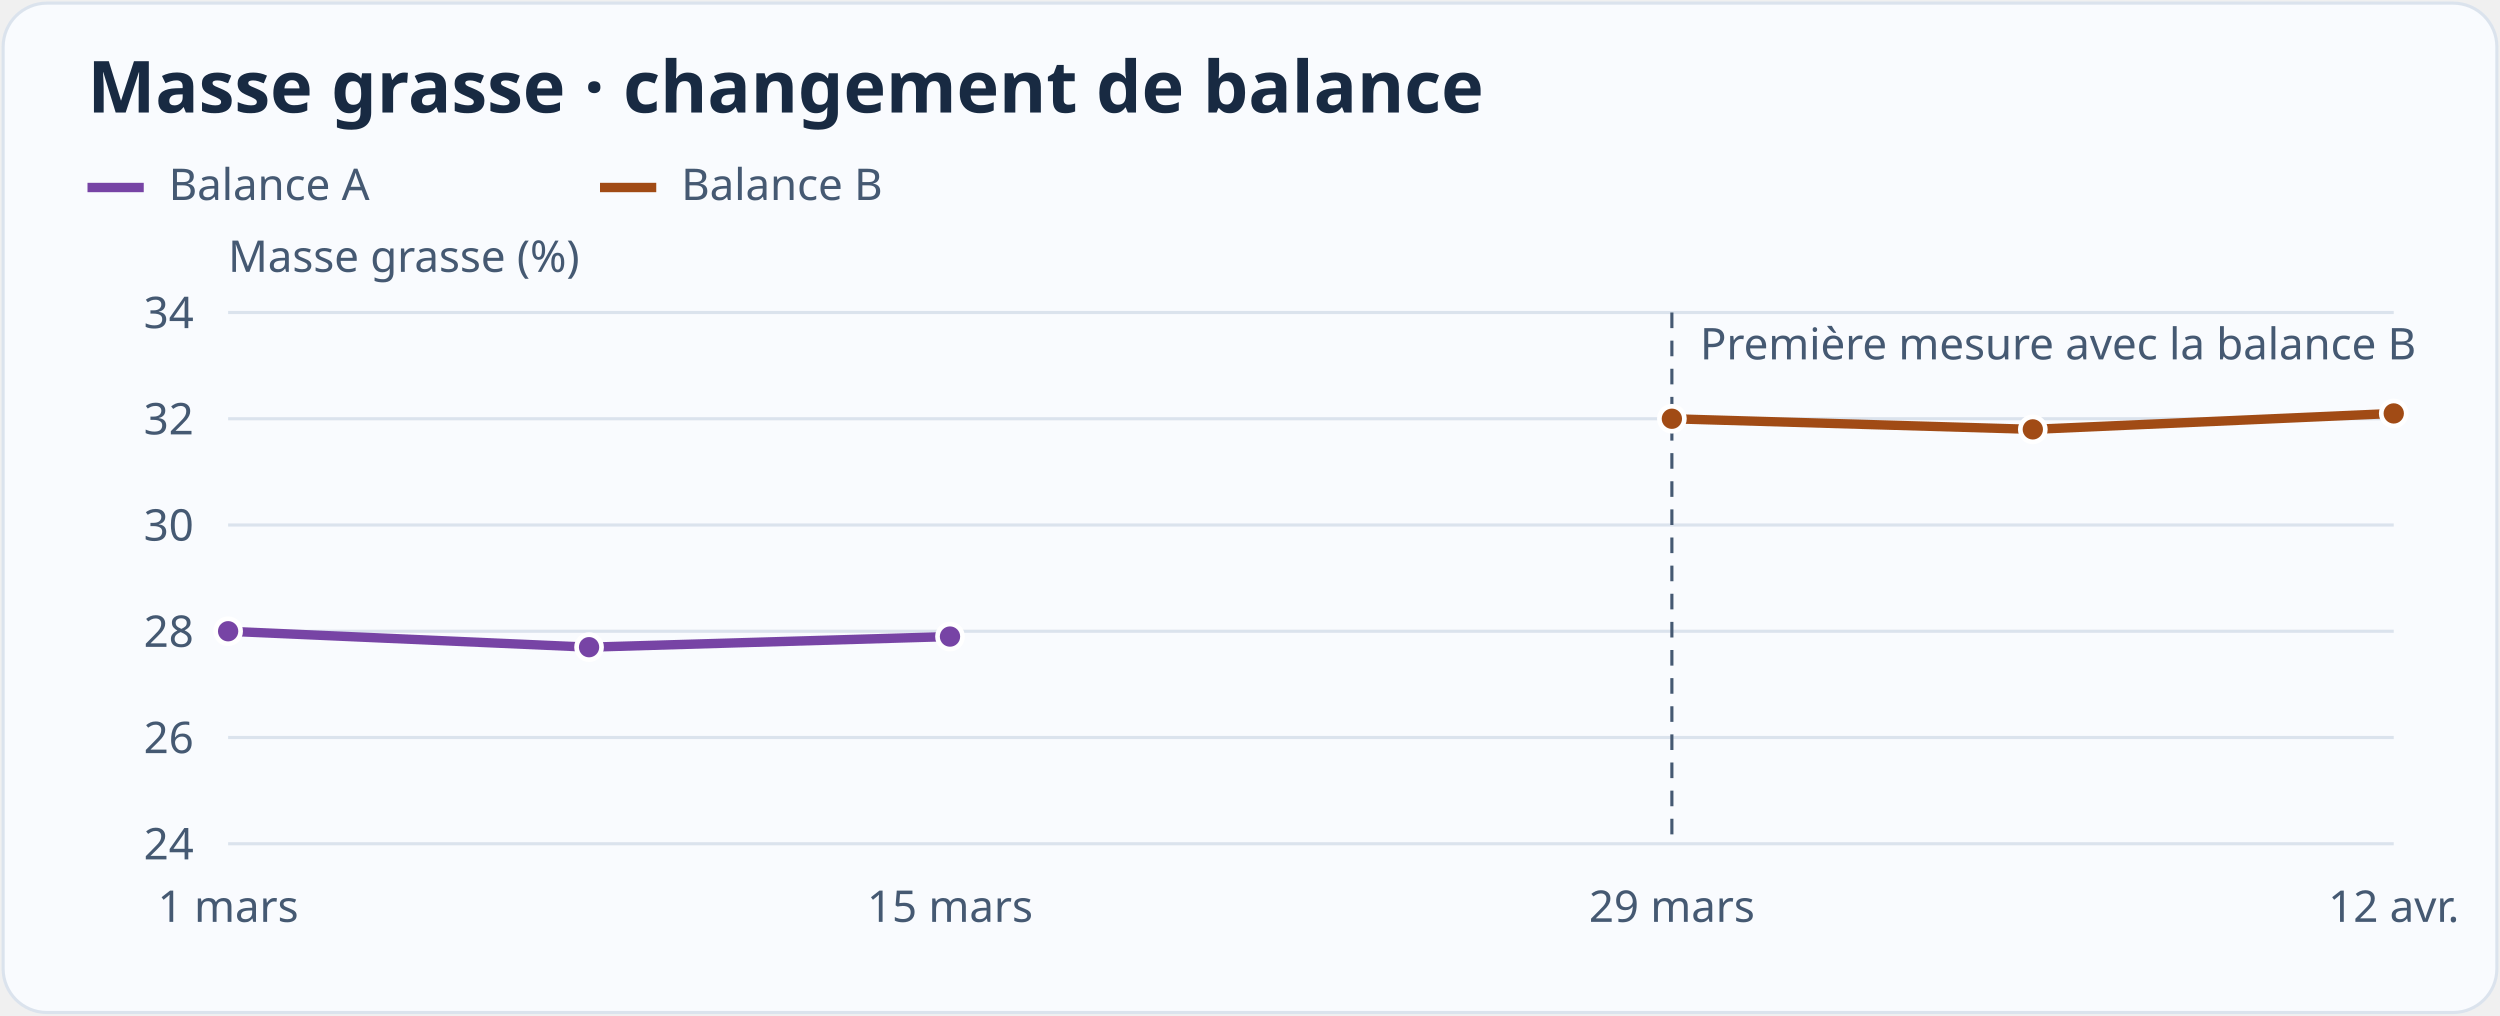
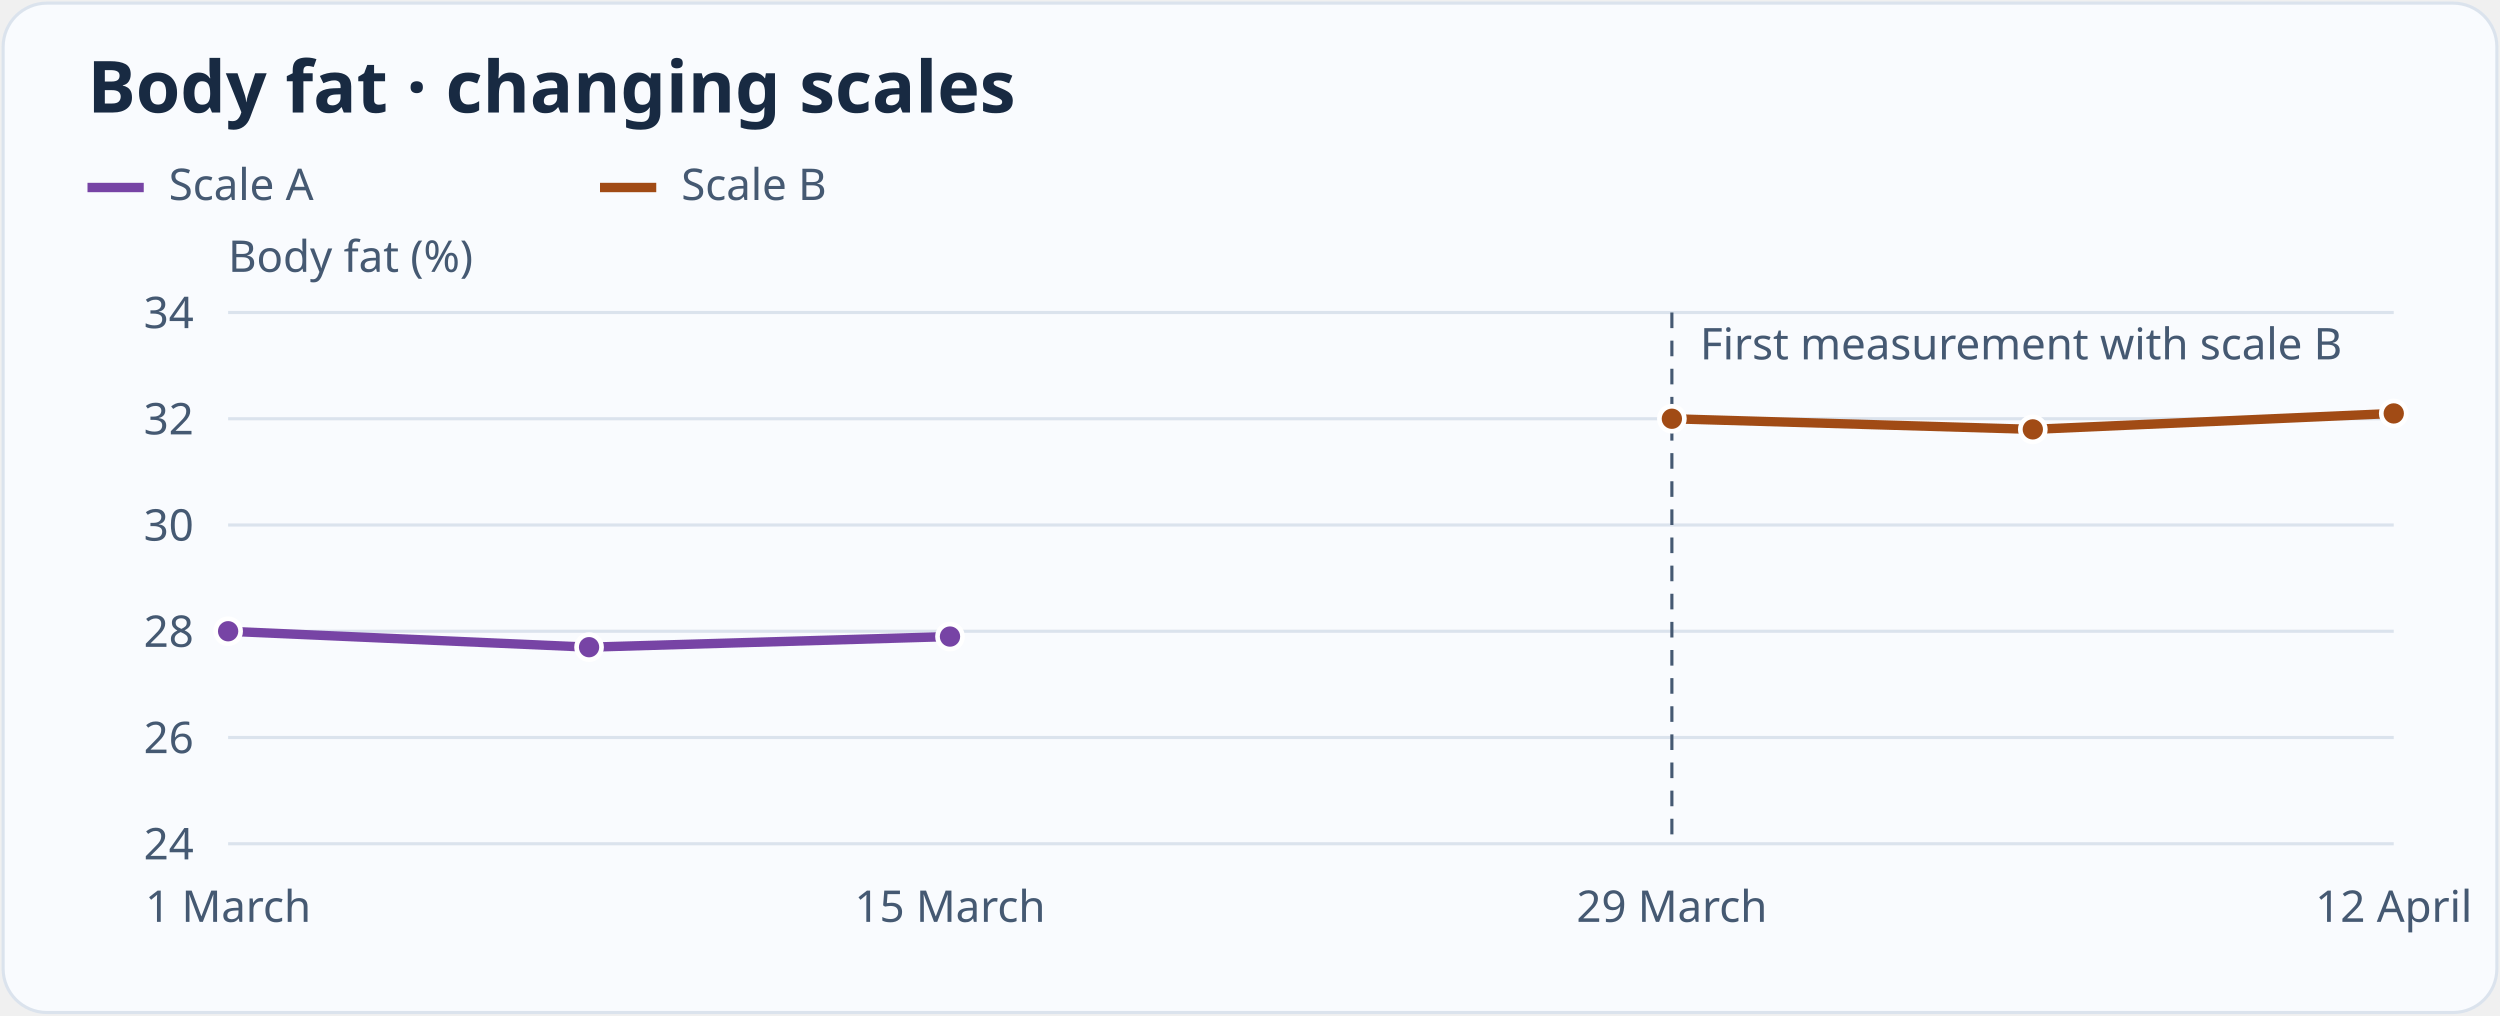
<svg xmlns="http://www.w3.org/2000/svg" viewBox="0 0 800 325" role="img" aria-labelledby="title desc">
  <rect x="1" y="1" width="798" height="323" rx="14" fill="#f9fbfe" stroke="#dbe3ed" />
  <g font-family="system-ui, sans-serif">
-     <text x="28" y="36" fill="#182a42" font-size="23" font-weight="650" text-anchor="start">Masse grasse · changement de balance</text>
+     <text x="28" y="36" fill="#182a42" font-size="23" font-weight="650" text-anchor="start">Body fat · changing scales</text>
    <line x1="28" y1="60" x2="46" y2="60" stroke="#7744a5" stroke-width="3" />
-     <text x="54" y="64" fill="#455972" font-size="14" font-weight="400" text-anchor="start">Balance A</text>
+     <text x="54" y="64" fill="#455972" font-size="14" font-weight="400" text-anchor="start">Scale A</text>
    <line x1="192" y1="60" x2="210" y2="60" stroke="#a14b15" stroke-width="3" />
-     <text x="218" y="64" fill="#455972" font-size="14" font-weight="400" text-anchor="start">Balance B</text>
-     <text x="73" y="87" fill="#455972" font-size="14" font-weight="400" text-anchor="start">Masse grasse (%)</text>
+     <text x="218" y="64" fill="#455972" font-size="14" font-weight="400" text-anchor="start">Scale B</text>
+     <text x="73" y="87" fill="#455972" font-size="14" font-weight="400" text-anchor="start">Body fat (%)</text>
    <line x1="73" y1="270" x2="766" y2="270" stroke="#dbe3ed" />
    <text x="62" y="275" fill="#455972" font-size="14" font-weight="400" text-anchor="end">24</text>
    <line x1="73" y1="236" x2="766" y2="236" stroke="#dbe3ed" />
    <text x="62" y="241" fill="#455972" font-size="14" font-weight="400" text-anchor="end">26</text>
    <line x1="73" y1="202" x2="766" y2="202" stroke="#dbe3ed" />
    <text x="62" y="207" fill="#455972" font-size="14" font-weight="400" text-anchor="end">28</text>
    <line x1="73" y1="168" x2="766" y2="168" stroke="#dbe3ed" />
    <text x="62" y="173" fill="#455972" font-size="14" font-weight="400" text-anchor="end">30</text>
    <line x1="73" y1="134" x2="766" y2="134" stroke="#dbe3ed" />
    <text x="62" y="139" fill="#455972" font-size="14" font-weight="400" text-anchor="end">32</text>
    <line x1="73" y1="100" x2="766" y2="100" stroke="#dbe3ed" />
    <text x="62" y="105" fill="#455972" font-size="14" font-weight="400" text-anchor="end">34</text>
    <line x1="535" y1="100" x2="535" y2="270" stroke="#455972" stroke-dasharray="5 4" />
-     <text x="544" y="115" fill="#455972" font-size="14" font-weight="400" text-anchor="start">Première mesure avec la balance B</text>
+     <text x="544" y="115" fill="#455972" font-size="14" font-weight="400" text-anchor="start">First measurement with scale B</text>
    <polyline points="73,202 188.5,207.1 304,203.7" fill="none" stroke="#7744a5" stroke-width="3" stroke-linejoin="round" stroke-linecap="round" />
    <polyline points="535,134 650.5,137.4 766,132.3" fill="none" stroke="#a14b15" stroke-width="3" stroke-linejoin="round" stroke-linecap="round" />
    <circle cx="73" cy="202" r="4" fill="#7744a5" stroke="white" stroke-width="1.5" />
    <circle cx="188.5" cy="207.1" r="4" fill="#7744a5" stroke="white" stroke-width="1.5" />
    <circle cx="304" cy="203.7" r="4" fill="#7744a5" stroke="white" stroke-width="1.5" />
    <circle cx="535" cy="134" r="4" fill="#a14b15" stroke="white" stroke-width="1.5" />
    <circle cx="650.5" cy="137.4" r="4" fill="#a14b15" stroke="white" stroke-width="1.5" />
    <circle cx="766" cy="132.3" r="4" fill="#a14b15" stroke="white" stroke-width="1.5" />
-     <text x="73" y="295" fill="#455972" font-size="14" font-weight="400" text-anchor="middle">1 mars</text>
-     <text x="304" y="295" fill="#455972" font-size="14" font-weight="400" text-anchor="middle">15 mars</text>
-     <text x="535" y="295" fill="#455972" font-size="14" font-weight="400" text-anchor="middle">29 mars</text>
-     <text x="766" y="295" fill="#455972" font-size="14" font-weight="400" text-anchor="middle">12 avr.</text>
+     <text x="73" y="295" fill="#455972" font-size="14" font-weight="400" text-anchor="middle">1 March</text>
+     <text x="304" y="295" fill="#455972" font-size="14" font-weight="400" text-anchor="middle">15 March</text>
+     <text x="535" y="295" fill="#455972" font-size="14" font-weight="400" text-anchor="middle">29 March</text>
+     <text x="766" y="295" fill="#455972" font-size="14" font-weight="400" text-anchor="middle">12 April</text>
  </g>
</svg>
